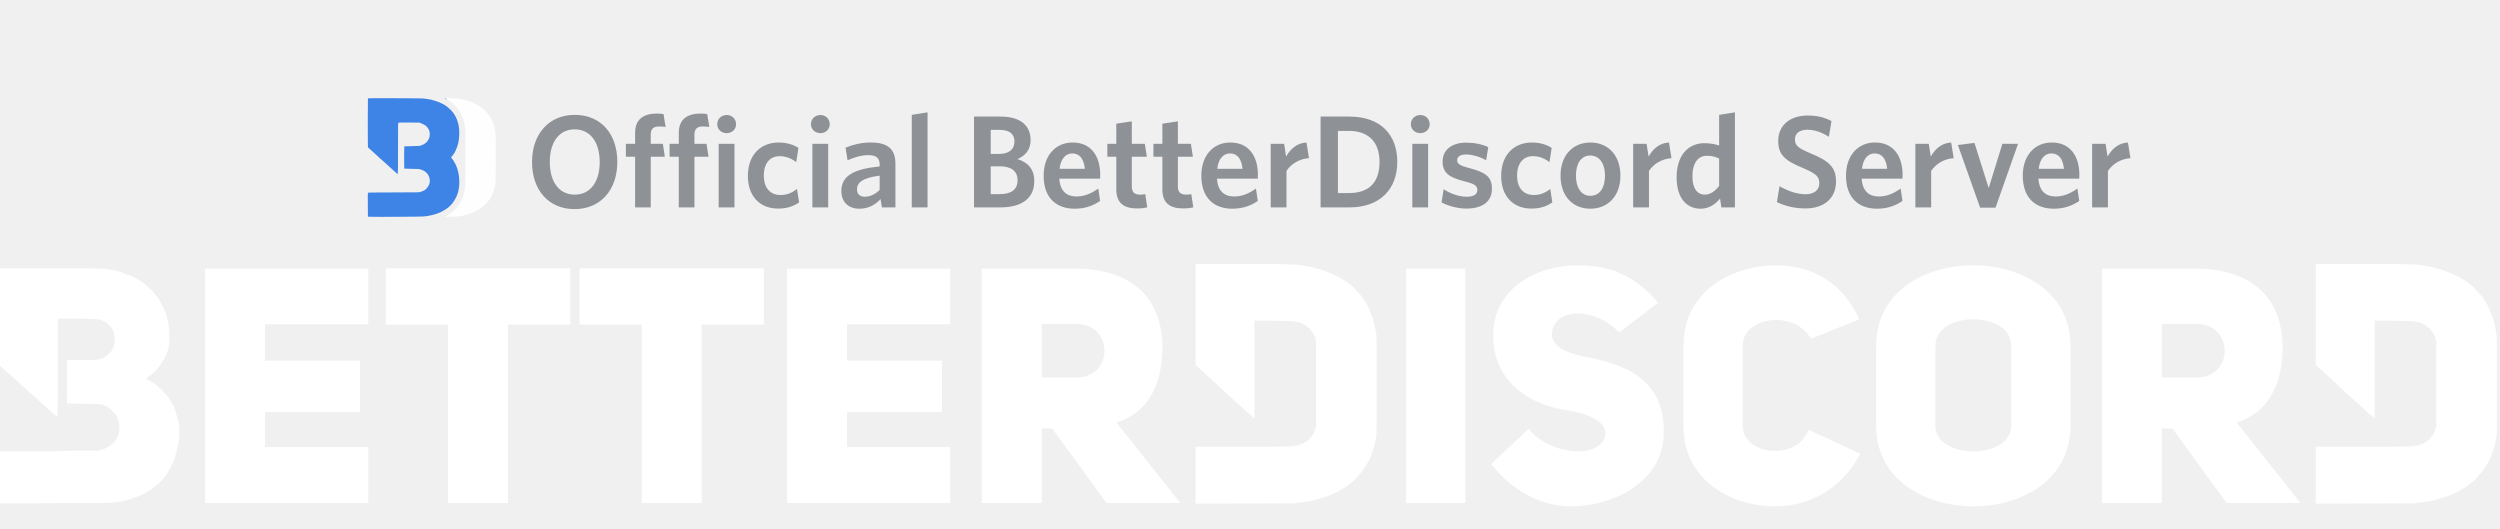
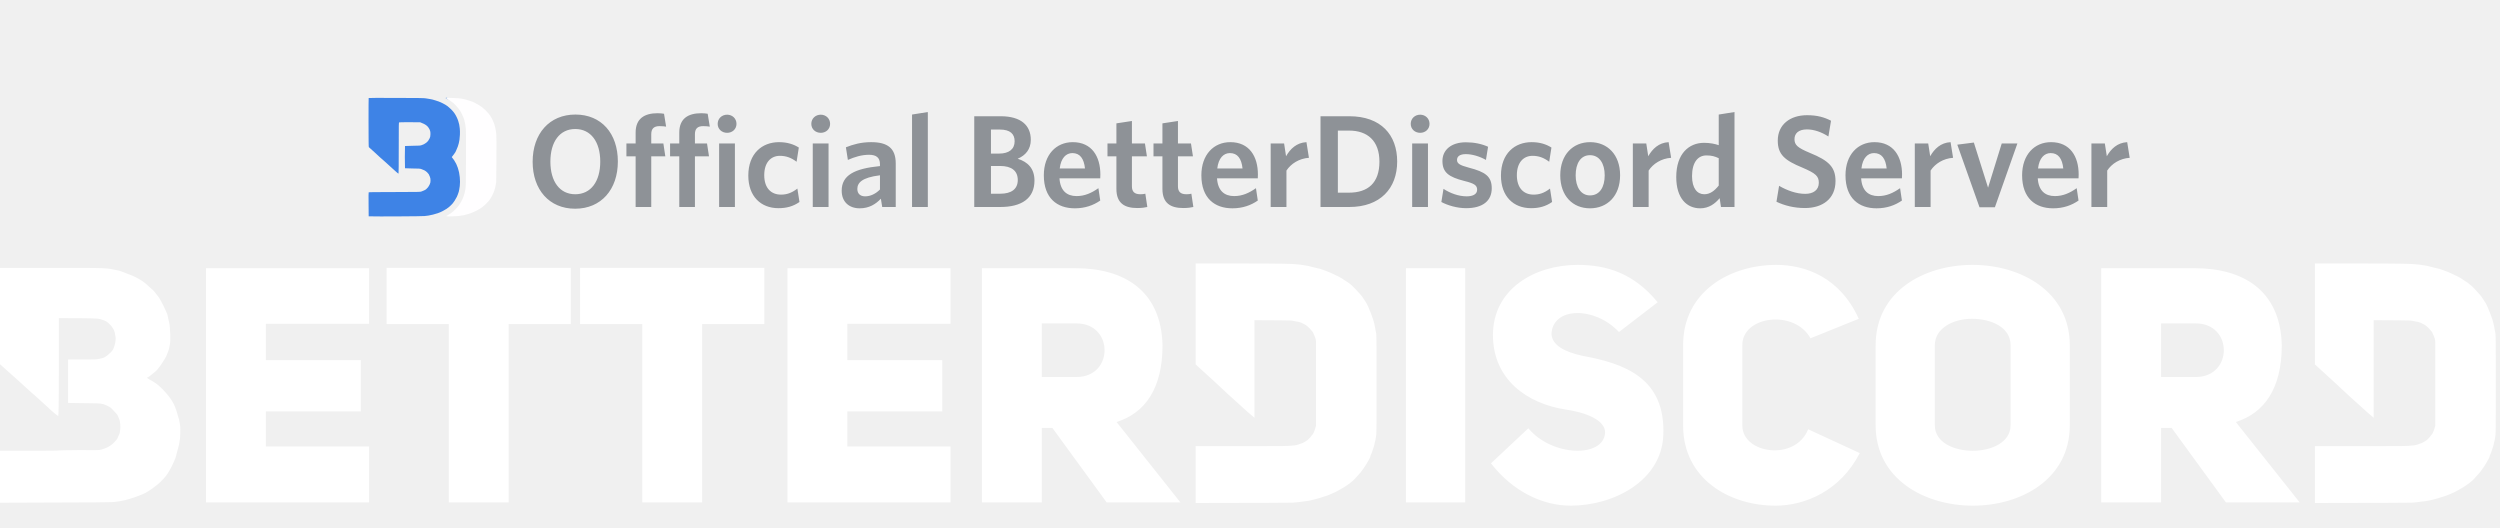
- <svg xmlns="http://www.w3.org/2000/svg" version="1.2" baseProfile="tiny-ps" viewBox="0 0 1074 227" width="104" height="22">
+ <svg xmlns="http://www.w3.org/2000/svg" version="1.2" baseProfile="tiny-ps" viewBox="0 0 1074 227" width="161" height="34">
  <style>
		tspan { white-space:pre }
		.shp0 { fill: #3e83e6 } 
		.shp1 { fill: #fffeff } 
	</style>
  <path id="BetterDiscord " fill="#ffffff" aria-label="BetterDiscord" d="M11.52 115.2L-0.78 115.2L-0.78 156.3C7.35 163.53 11.03 166.93 12.77 168.52C14.64 170.05 17.76 173.04 20.2 175.19C22.42 177.34 24.43 178.87 24.57 178.87C24.71 178.87 24.85 174.5 24.85 157.83L24.85 136.79C40.19 136.79 41.79 136.93 42.62 137.21C43.32 137.35 44.5 137.83 45.05 138.11C45.61 138.39 46.58 139.22 47.07 139.78C47.62 140.33 48.18 141.37 48.46 141.79C48.73 142.35 49.01 143.18 49.01 143.8C49.15 144.36 49.29 145.19 49.29 145.61C49.29 146.03 49.15 147.07 49.01 147.76C48.87 148.46 48.46 149.64 48.18 150.19C47.9 150.75 47.07 151.72 46.44 152.14C45.89 152.76 45.05 153.32 44.5 153.6C44.08 153.87 42.9 154.15 42.21 154.29C41.24 154.57 39.36 154.57 34.78 154.57L28.81 154.57L28.81 173.25C42.49 173.39 42.49 173.39 44.08 173.8C44.92 174.08 46.17 174.64 46.79 175.05C47.48 175.47 48.32 176.51 48.73 176.93C49.15 177.34 49.92 178.18 50.19 178.73C50.47 179.36 50.89 180.33 51.03 180.89C51.17 181.44 51.3 182.76 51.3 183.45C51.3 184.15 51.17 185.61 51.03 186.16C50.75 186.72 50.33 187.83 50.05 188.45C49.78 189.01 48.87 189.98 48.18 190.68C47.48 191.3 46.44 192 45.89 192.27C45.33 192.55 44.22 192.97 43.32 193.25C41.93 193.66 41.24 193.52 33.39 193.52C28.81 193.52 24.99 193.66 24.99 193.66C24.99 193.8 19.29 193.8 12.21 193.8L-0.78 193.8L-0.78 216.16C44.64 216.02 47.76 216.02 49.43 215.74C50.47 215.61 52.28 215.33 53.32 215.05C54.29 214.77 56.16 214.29 57.28 213.87C58.39 213.45 60.4 212.76 61.23 212.34C62.28 211.92 63.8 210.88 64.84 210.19C65.82 209.49 67.34 208.31 68.25 207.48C69.08 206.65 70.54 205.19 71.09 204.36C71.79 203.52 72.76 201.65 73.39 200.54C73.94 199.22 74.91 197.41 75.19 196.23C75.47 195.12 75.89 193.52 76.16 192.55C76.51 191.58 76.79 189.7 76.93 188.59C77.07 187.41 77.07 185.47 77.07 184.29C77.07 183.18 76.79 181.44 76.51 180.33C76.16 179.36 75.75 177.76 75.47 176.79C75.19 175.89 74.64 174.5 74.36 173.94C74.08 173.39 73.39 172.07 72.62 171.09C71.93 170.05 70.54 168.52 69.64 167.55C68.66 166.51 67.34 165.4 66.79 164.98C66.09 164.57 64.84 163.66 63.94 163.25C62.55 162.41 62.55 162.41 62.97 162.28C63.25 162.28 64.08 161.58 64.84 160.96C65.68 160.4 66.79 159.43 67.34 158.73C67.97 157.97 68.8 156.86 69.22 156.16C69.64 155.47 70.54 154.15 70.96 153.32C71.37 152.41 71.93 150.89 72.21 150.05C72.48 148.73 72.76 147.62 72.76 146.03C72.76 144.92 72.76 142.76 72.62 141.65C72.62 140.47 72.34 138.67 72.07 137.83C71.79 136.79 71.65 135.54 71.37 134.85C71.09 134.08 70.33 132.56 69.77 131.37C69.22 130.26 68.39 128.67 67.83 127.83C67.21 127 66.23 125.89 65.82 125.26C65.4 124.71 64.08 123.74 63.39 123.04C62.69 122.28 61.37 121.31 60.82 120.89C60.12 120.47 58.73 119.57 57.83 119.15C57 118.74 55.4 118.04 54.43 117.76C53.46 117.35 51.86 116.72 51.03 116.45C50.05 116.17 48.18 115.89 46.93 115.61C44.78 115.33 43.94 115.2 34.22 115.2ZM113.86 139.21L158.23 139.21L158.23 115.32L88.12 115.32L88.12 216L158.23 216L158.23 191.97L113.86 191.97L113.86 176.89L154.68 176.89L154.68 154.85L113.86 154.85ZM244.98 139.35L244.98 115.17L165.77 115.17L165.77 139.35L192.5 139.35L192.5 216L218.24 216L218.24 139.35ZM328.17 139.35L328.17 115.17L248.96 115.17L248.96 139.35L275.7 139.35L275.7 216L301.44 216L301.44 139.35ZM363.87 139.21L408.24 139.21L408.24 115.32L338.13 115.32L338.13 216L408.24 216L408.24 191.97L363.87 191.97L363.87 176.89L404.68 176.89L404.68 154.85L363.87 154.85ZM475.36 216L507.07 216L479.63 181.44C491.86 177.6 499.39 167.08 499.39 148.45C498.82 124.84 482.75 115.32 461.99 115.32L421.75 115.32L421.75 216L447.49 216L447.49 184L452.04 184ZM447.49 162.1L447.49 139.06L462.42 139.06C478.49 139.06 478.49 162.1 462.42 162.1ZM513.63 135.1L513.63 135.1L513.63 156.69C519.88 162.39 524.26 166.34 527.52 169.47C530.79 172.45 534.81 176.07 536.2 177.32C537.66 178.57 538.91 179.61 538.91 179.61L538.91 158.57L538.91 137.67C549.19 137.67 553.01 137.8 553.98 137.8C555.02 137.8 556.27 138.08 556.83 138.22C557.38 138.22 558.56 138.5 559.12 138.78C559.67 139.05 560.51 139.47 560.99 139.75C561.41 140.03 562.24 140.79 562.66 141.21C563.07 141.62 563.63 142.32 563.98 142.73C564.26 143.22 564.53 144.05 564.81 144.61C565.09 145.16 565.37 146.21 565.37 146.76L565.37 165.37L565.37 183.15C564.95 184.75 564.53 185.72 564.26 186.27C563.98 186.83 563.21 187.52 562.94 188.01C562.52 188.43 562.1 188.98 561.69 189.26C561.41 189.54 560.51 189.95 560.09 190.23C559.67 190.58 558.7 190.72 558.14 190.99C557.52 191.27 556.27 191.55 555.44 191.55C553.98 191.83 550.71 191.83 533.63 191.83L513.63 191.83L513.63 216.27C544.05 216.27 553.84 216.13 555.16 216.13C556.27 216.13 558.14 215.85 559.12 215.72C560.09 215.58 561.82 215.44 562.94 215.16C564.12 214.88 565.92 214.47 566.96 214.12C567.94 213.84 569.46 213.28 570.37 213.01C571.06 212.73 572.8 212.04 573.91 211.48C575.16 210.85 576.75 209.88 577.45 209.47C578.14 209.05 579.46 208.15 580.16 207.59C580.85 207.04 582.03 206.06 582.59 205.3C583.14 204.74 584.11 203.63 584.6 203.08C585.02 202.52 585.57 201.76 585.85 201.34C586.13 200.92 586.82 199.95 587.24 199.19C587.73 198.49 588.14 197.52 588.42 197.11C588.7 196.69 588.84 195.65 589.11 195.23C589.39 194.81 589.67 193.7 589.95 192.94C590.23 192.24 590.57 190.99 590.71 190.09C590.99 189.26 591.13 187.87 591.27 187.11C591.41 186 591.41 181.76 591.41 165.37C591.41 149.61 591.41 144.61 591.27 143.5C591.13 142.73 590.85 141.35 590.71 140.51C590.57 139.61 590.23 138.22 589.95 137.39C589.67 136.62 589.25 135.37 588.98 134.68C588.7 133.92 588.14 132.67 587.86 131.97C587.59 131.21 586.96 130.1 586.55 129.54C586.27 128.99 585.43 127.94 585.02 127.25C584.39 126.55 583.28 125.24 582.45 124.4C581.75 123.57 580.3 122.25 579.32 121.56C578.28 120.86 576.89 120.03 576.34 119.61C575.78 119.26 574.46 118.57 573.49 118.15C572.66 117.74 571.2 117.04 570.37 116.76C569.46 116.42 568.07 115.86 567.1 115.58C566.06 115.31 564.53 115.03 563.63 114.75C562.8 114.47 561.41 114.19 560.37 114.06C559.39 113.92 557.87 113.64 556.96 113.64C555.85 113.43 549.6 113.29 534.53 113.29L513.63 113.29ZM629.52 115.32L604.06 115.32L604.06 216L629.52 216ZM640.61 199.22C649.99 211.31 662.79 217.42 674.88 217.42C693.37 217.42 713.85 206.76 714.7 187.27C715.84 162.53 697.92 156.27 680 153C672.18 151.29 666.92 148.45 666.63 143.62C667.06 131.95 685.12 131.53 695.64 142.76L712.28 129.96C701.9 117.31 690.1 113.89 677.87 113.89C659.38 113.89 641.46 124.27 641.46 144.04C641.46 163.24 656.25 173.48 672.46 176.04C680.71 177.18 689.95 180.45 689.67 186.14C688.96 196.94 666.77 196.37 656.68 184.14ZM776.99 184.57C771.44 198.51 748.69 195.1 748.69 183.01L748.69 148.31C748.69 135.79 771.16 132.95 777.98 145.46L798.75 137.07C790.64 119.15 775.71 113.89 763.34 113.89C743.14 113.89 723.23 125.55 723.23 148.31L723.23 183.01C723.23 205.9 743.14 217.42 762.91 217.42C775.57 217.42 790.78 211.16 799.17 194.81ZM806 182.87C806 205.9 826.9 217.42 847.81 217.42C868.71 217.42 889.48 205.9 889.48 182.87L889.48 148.45C889.48 125.41 868.57 113.89 847.67 113.89C826.76 113.89 806 125.27 806 148.45ZM831.45 148.45C831.45 141.06 839.42 137.07 847.38 137.07C855.63 137.07 864.02 140.63 864.02 148.45L864.02 182.87C864.02 190.12 855.91 193.82 847.81 193.82C839.7 193.82 831.45 190.26 831.45 182.87ZM956.6 216L988.31 216L960.87 181.44C973.1 177.6 980.63 167.08 980.63 148.45C980.06 124.84 963.99 115.32 943.23 115.32L902.99 115.32L902.99 216L928.73 216L928.73 184L933.28 184ZM928.73 162.1L928.73 139.06L943.66 139.06C959.73 139.06 959.73 162.1 943.66 162.1ZM994.87 135.1L994.87 135.1L994.87 156.69C1001.12 162.39 1005.5 166.34 1008.76 169.47C1012.02 172.45 1016.05 176.07 1017.44 177.32C1018.9 178.57 1020.15 179.61 1020.15 179.61L1020.15 158.57L1020.15 137.67C1030.43 137.67 1034.25 137.8 1035.22 137.8C1036.26 137.8 1037.51 138.08 1038.06 138.22C1038.62 138.22 1039.8 138.5 1040.36 138.78C1040.91 139.05 1041.74 139.47 1042.23 139.75C1042.65 140.03 1043.48 140.79 1043.9 141.21C1044.31 141.62 1044.87 142.32 1045.22 142.73C1045.49 143.22 1045.77 144.05 1046.05 144.61C1046.33 145.16 1046.61 146.21 1046.61 146.76L1046.61 165.37L1046.61 183.15C1046.19 184.75 1045.77 185.72 1045.49 186.27C1045.22 186.83 1044.45 187.52 1044.17 188.01C1043.76 188.43 1043.34 188.98 1042.93 189.26C1042.65 189.54 1041.74 189.95 1041.33 190.23C1040.91 190.58 1039.94 190.72 1039.38 190.99C1038.76 191.27 1037.51 191.55 1036.68 191.55C1035.22 191.83 1031.95 191.83 1014.87 191.83L994.87 191.83L994.87 216.27C1025.29 216.27 1035.08 216.13 1036.4 216.13C1037.51 216.13 1039.38 215.85 1040.36 215.72C1041.33 215.58 1043.06 215.44 1044.17 215.16C1045.36 214.88 1047.16 214.47 1048.2 214.12C1049.17 213.84 1050.7 213.28 1051.61 213.01C1052.3 212.73 1054.04 212.04 1055.15 211.48C1056.4 210.85 1057.99 209.88 1058.69 209.47C1059.38 209.05 1060.7 208.15 1061.4 207.59C1062.09 207.04 1063.27 206.06 1063.83 205.3C1064.38 204.74 1065.35 203.63 1065.84 203.08C1066.26 202.52 1066.81 201.76 1067.09 201.34C1067.37 200.92 1068.06 199.95 1068.48 199.19C1068.96 198.49 1069.38 197.52 1069.66 197.11C1069.94 196.69 1070.08 195.65 1070.35 195.23C1070.63 194.81 1070.91 193.7 1071.19 192.94C1071.46 192.24 1071.81 190.99 1071.95 190.09C1072.23 189.26 1072.37 187.87 1072.51 187.11C1072.65 186 1072.65 181.76 1072.65 165.37C1072.65 149.61 1072.65 144.61 1072.51 143.5C1072.37 142.73 1072.09 141.35 1071.95 140.51C1071.81 139.61 1071.46 138.22 1071.19 137.39C1070.91 136.62 1070.49 135.37 1070.21 134.68C1069.94 133.92 1069.38 132.67 1069.1 131.97C1068.83 131.21 1068.2 130.1 1067.78 129.54C1067.51 128.99 1066.67 127.94 1066.26 127.25C1065.63 126.55 1064.52 125.24 1063.69 124.4C1062.99 123.57 1061.53 122.25 1060.56 121.56C1059.52 120.86 1058.13 120.03 1057.58 119.61C1057.02 119.26 1055.7 118.57 1054.73 118.15C1053.9 117.74 1052.44 117.04 1051.61 116.76C1050.7 116.42 1049.31 115.86 1048.34 115.58C1047.3 115.31 1045.77 115.03 1044.87 114.75C1044.04 114.47 1042.65 114.19 1041.61 114.06C1040.63 113.92 1039.11 113.64 1038.2 113.64C1037.09 113.43 1030.84 113.29 1015.77 113.29L994.87 113.29Z" />
  <path id="Official BetterDiscord Server " fill="#8e9297" aria-label="Official BetterDiscord Server" d="M265.2 69.44C265.2 57.39 258.13 49.25 246.94 49.25C235.8 49.25 228.56 57.45 228.56 69.55C228.56 81.59 235.74 89.74 246.83 89.74C258.02 89.74 265.2 81.48 265.2 69.44ZM257.63 69.49C257.63 78.03 253.61 83.52 246.88 83.52C240.21 83.52 236.19 78.03 236.19 69.49C236.19 60.95 240.21 55.47 246.88 55.47C253.55 55.47 257.63 60.95 257.63 69.49ZM285.95 54.45L285.05 48.91C284.37 48.8 283.47 48.68 282.28 48.68C276.68 48.68 272.84 50.95 272.84 57L272.84 61.69L268.88 61.69L268.88 67.23L272.84 67.23L272.84 89L279.56 89L279.56 67.23L285.61 67.23L284.77 61.69L279.56 61.69L279.56 57.67C279.56 55.24 280.81 54.23 283.13 54.23C284.26 54.23 285.28 54.34 285.95 54.45ZM304.73 54.45L303.82 48.91C303.14 48.8 302.24 48.68 301.05 48.68C295.45 48.68 291.61 50.95 291.61 57L291.61 61.69L287.65 61.69L287.65 67.23L291.61 67.23L291.61 89L298.34 89L298.34 67.23L304.39 67.23L303.54 61.69L298.34 61.69L298.34 57.67C298.34 55.24 299.58 54.23 301.9 54.23C303.03 54.23 304.05 54.34 304.73 54.45ZM316.21 53.26C316.21 50.95 314.4 49.31 312.19 49.31C309.93 49.31 308.12 50.95 308.12 53.26C308.12 55.53 309.93 57.11 312.19 57.11C314.4 57.11 316.21 55.53 316.21 53.26ZM315.53 89L315.53 61.69L308.74 61.69L308.74 89ZM343.29 86.85L342.39 81.08C339.84 83.06 337.69 83.68 335.32 83.68C331.19 83.68 328.14 80.97 328.14 75.32C328.14 69.89 330.96 67 334.86 67C337.52 67 339.73 67.8 342.05 69.55L343.01 63.44C340.86 62.08 338.14 61.12 334.47 61.12C327.23 61.12 321.29 65.99 321.29 75.49C321.29 84.42 326.67 89.51 334.24 89.51C337.69 89.51 340.52 88.77 343.29 86.85ZM356.46 53.26C356.46 50.95 354.66 49.31 352.45 49.31C350.19 49.31 348.38 50.95 348.38 53.26C348.38 55.53 350.19 57.11 352.45 57.11C354.66 57.11 356.46 55.53 356.46 53.26ZM355.79 89L355.79 61.69L349 61.69L349 89ZM384.68 89L384.68 70.28C384.68 63.72 381.17 61.12 374.11 61.12C369.75 61.12 366.42 62.08 363.25 63.33L364.1 68.76C367.04 67.46 370.04 66.55 373.2 66.55C376.2 66.55 377.9 67.68 377.9 70.62L377.9 71.41C366.87 72.49 361.44 75.37 361.44 81.99C361.44 86.74 364.55 89.57 369.19 89.57C373.26 89.57 376.09 87.76 378.29 85.44L378.86 89ZM377.9 81.48C376.03 83.35 373.82 84.42 371.51 84.42C369.41 84.42 368.17 83.23 368.17 81.25C368.17 78.65 370.04 76.33 377.9 75.37ZM398.48 89L398.48 48.17L391.69 49.25L391.69 89ZM444.33 77.63C444.33 72.43 441.45 69.61 437.1 68.25C440.49 66.83 442.75 64.18 442.75 60.11C442.75 53.94 438.57 49.98 429.8 49.98L418.44 49.98L418.44 89L429.63 89C438.79 89 444.33 85.32 444.33 77.63ZM435.8 60.73C435.8 64.06 433.48 66.04 429.07 66.04L425.62 66.04L425.62 55.7L429.41 55.7C433.93 55.7 435.8 57.62 435.8 60.73ZM437.15 77.41C437.15 81.31 434.38 83.29 429.63 83.29L425.62 83.29L425.62 71.36L429.52 71.36C434.5 71.36 437.15 73.45 437.15 77.41ZM472.66 75.03C472.66 67.29 468.99 61.12 460.79 61.12C453.66 61.12 448.35 66.5 448.35 75.37C448.35 85.21 454.06 89.57 461.69 89.57C466.1 89.57 469.67 88.26 472.61 86.23L471.82 80.91C468.82 83.01 465.93 84.31 462.43 84.31C458.24 84.31 455.42 81.99 455.08 76.67L472.61 76.67C472.61 76.28 472.66 75.6 472.66 75.03ZM466.05 72.43L455.19 72.43C455.7 67.97 457.91 65.82 460.62 65.82C463.9 65.82 465.6 68.19 466.05 72.43ZM492.85 89L492 83.29C491.38 83.46 490.64 83.52 489.85 83.52C487.25 83.52 486.23 82.33 486.23 80.12L486.23 67.23L492.68 67.23L491.83 61.69L486.23 61.69L486.23 52.02L479.56 53.04L479.56 61.69L475.72 61.69L475.72 67.23L479.56 67.23L479.56 81.25C479.56 87.47 483.18 89.45 488.55 89.45C490.53 89.45 491.78 89.23 492.85 89ZM512.64 89L511.79 83.29C511.17 83.46 510.44 83.52 509.64 83.52C507.04 83.52 506.02 82.33 506.02 80.12L506.02 67.23L512.47 67.23L511.62 61.69L506.02 61.69L506.02 52.02L499.35 53.04L499.35 61.69L495.51 61.69L495.51 67.23L499.35 67.23L499.35 81.25C499.35 87.47 502.97 89.45 508.34 89.45C510.32 89.45 511.57 89.23 512.64 89ZM540.4 75.03C540.4 67.29 536.73 61.12 528.53 61.12C521.4 61.12 516.09 66.5 516.09 75.37C516.09 85.21 521.8 89.57 529.43 89.57C533.84 89.57 537.41 88.26 540.35 86.23L539.56 80.91C536.56 83.01 533.68 84.31 530.17 84.31C525.99 84.31 523.16 81.99 522.82 76.67L540.35 76.67C540.35 76.28 540.4 75.6 540.4 75.03ZM533.79 72.43L522.93 72.43C523.44 67.97 525.65 65.82 528.36 65.82C531.64 65.82 533.34 68.19 533.79 72.43ZM562.34 67.85L561.27 61.12C557.03 61.35 554.31 64.01 552.5 67.17L551.66 61.69L545.89 61.69L545.89 89L552.67 89L552.67 73.34C554.6 70.4 558.1 68.14 562.34 67.85ZM600.28 69.44C600.28 57.96 593.27 49.98 579.7 49.98L567.32 49.98L567.32 89L579.7 89C592.99 89 600.28 81.03 600.28 69.44ZM592.65 69.49C592.65 78.65 587.73 82.84 579.53 82.84L574.78 82.84L574.78 56.15L579.65 56.15C587.45 56.15 592.65 60.5 592.65 69.49ZM614.19 53.26C614.19 50.95 612.38 49.31 610.18 49.31C607.92 49.31 606.11 50.95 606.11 53.26C606.11 55.53 607.92 57.11 610.18 57.11C612.38 57.11 614.19 55.53 614.19 53.26ZM613.52 89L613.52 61.69L606.73 61.69L606.73 89ZM640.94 80.97C640.94 75.83 638.17 73.9 631.1 72.09C627.03 71.02 626.01 70.23 626.01 68.76C626.01 67.23 627.26 66.27 629.8 66.27C632.51 66.27 635.74 67.23 638.45 68.76L639.36 63.1C636.64 61.86 633.36 61.18 629.8 61.18C623.47 61.18 619.74 64.52 619.74 69.21C619.74 74.19 622.51 76.11 629.12 77.8C633.48 78.88 634.66 79.67 634.66 81.59C634.66 83.35 633.08 84.42 630.14 84.42C626.75 84.42 623.13 83.12 620.19 81.2L619.28 86.85C621.88 88.26 625.96 89.51 629.91 89.51C637.09 89.51 640.94 86.34 640.94 80.97ZM666.89 86.85L665.99 81.08C663.44 83.06 661.3 83.68 658.92 83.68C654.79 83.68 651.74 80.97 651.74 75.32C651.74 69.89 654.57 67 658.47 67C661.13 67 663.33 67.8 665.65 69.55L666.61 63.44C664.46 62.08 661.75 61.12 658.07 61.12C650.84 61.12 644.9 65.99 644.9 75.49C644.9 84.42 650.27 89.51 657.85 89.51C661.3 89.51 664.12 88.77 666.89 86.85ZM696.13 75.37C696.13 66.5 690.7 61.12 683.24 61.12C675.83 61.12 670.4 66.5 670.4 75.37C670.4 84.25 675.77 89.57 683.18 89.57C690.64 89.57 696.13 84.25 696.13 75.37ZM689.51 75.37C689.51 80.46 687.36 84.02 683.18 84.02C679.22 84.02 677.02 80.35 677.02 75.37C677.02 70.28 679.16 66.72 683.18 66.72C687.25 66.72 689.51 70.34 689.51 75.37ZM718.07 67.85L716.99 61.12C712.75 61.35 710.04 64.01 708.23 67.17L707.38 61.69L701.61 61.69L701.61 89L708.4 89L708.4 73.34C710.32 70.4 713.83 68.14 718.07 67.85ZM745.32 89L745.32 48.17L738.54 49.25L738.54 62.42C736.9 61.86 734.8 61.41 732.2 61.41C725.87 61.41 720.27 65.93 720.27 76.11C720.27 85.32 724.85 89.57 730.56 89.57C734.35 89.57 737.01 87.53 738.93 85.21L739.5 89ZM738.54 79.78C736.73 82.05 734.8 83.52 732.32 83.52C729.32 83.52 727.06 81.03 727.06 75.71C727.06 69.72 729.66 66.83 733.22 66.83C735.54 66.83 736.84 67.23 738.54 68.02ZM788.75 77.86C788.75 71.81 785.81 69.04 777.78 65.76C772.35 63.5 771.11 62.31 771.11 59.82C771.11 57.45 772.74 55.64 776.48 55.64C779.53 55.64 782.87 56.83 785.69 58.69L786.82 51.91C784 50.44 780.94 49.53 776.53 49.53C769.24 49.53 763.92 53.55 763.92 60.45C763.92 66.5 766.98 68.98 774.55 72.09C780.21 74.52 781.57 75.71 781.57 78.6C781.57 81.71 779.19 83.35 775.74 83.35C771.84 83.35 767.77 81.82 764.49 79.9L763.36 86.74C766.81 88.38 770.88 89.45 775.63 89.45C783.15 89.45 788.75 85.49 788.75 77.86ZM817.36 75.03C817.36 67.29 813.68 61.12 805.48 61.12C798.36 61.12 793.04 66.5 793.04 75.37C793.04 85.21 798.76 89.57 806.39 89.57C810.8 89.57 814.36 88.26 817.3 86.23L816.51 80.91C813.51 83.01 810.63 84.31 807.12 84.31C802.94 84.31 800.11 81.99 799.77 76.67L817.3 76.67C817.3 76.28 817.36 75.6 817.36 75.03ZM810.74 72.43L799.89 72.43C800.4 67.97 802.6 65.82 805.31 65.82C808.59 65.82 810.29 68.19 810.74 72.43ZM839.3 67.85L838.22 61.12C833.98 61.35 831.27 64.01 829.46 67.17L828.61 61.69L822.84 61.69L822.84 89L829.63 89L829.63 73.34C831.55 70.4 835.06 68.14 839.3 67.85ZM866.95 61.69L860.22 61.69L854.34 80.69L848.23 61.29L841.11 62.2L850.66 89.11L857.28 89.11ZM893.3 75.03C893.3 67.29 889.62 61.12 881.42 61.12C874.3 61.12 868.98 66.5 868.98 75.37C868.98 85.21 874.69 89.57 882.33 89.57C886.74 89.57 890.3 88.26 893.24 86.23L892.45 80.91C889.45 83.01 886.57 84.31 883.06 84.31C878.88 84.31 876.05 81.99 875.71 76.67L893.24 76.67C893.24 76.28 893.3 75.6 893.3 75.03ZM886.68 72.43L875.83 72.43C876.33 67.97 878.54 65.82 881.25 65.82C884.53 65.82 886.23 68.19 886.68 72.43ZM915.24 67.85L914.16 61.12C909.92 61.35 907.21 64.01 905.4 67.17L904.55 61.69L898.78 61.69L898.78 89L905.57 89L905.57 73.34C907.49 70.4 911 68.14 915.24 67.85Z" />
  <g id="Folder 1">
    <path id="Path 1" class="shp0" d="M191.26 42.06C191.18 42.11 191.14 42.17 191.16 42.19C191.19 42.22 191.5 42.39 191.86 42.58C192.22 42.76 192.41 42.83 192.29 42.73C192.16 42.62 191.91 42.48 191.75 42.4C191.58 42.32 191.44 42.21 191.44 42.16C191.44 42.11 191.62 42.05 191.84 42.04L192.24 42.01C191.59 41.98 191.33 42.02 191.26 42.06ZM158.06 42.15C158.02 42.2 157.99 46.94 158 52.69C158.01 60.88 158.04 63.15 158.13 63.26C158.2 63.33 158.58 63.68 158.99 64.04C159.41 64.4 160.22 65.14 160.81 65.68C161.4 66.23 162.13 66.9 162.44 67.19C162.75 67.47 163.07 67.76 163.15 67.84C163.24 67.92 163.58 68.21 163.9 68.49C164.23 68.78 164.73 69.21 165.01 69.47C165.3 69.72 165.99 70.35 166.56 70.88C167.12 71.4 167.94 72.14 168.38 72.53C168.82 72.92 169.32 73.37 169.5 73.54C169.68 73.71 170.05 74.04 170.32 74.27C170.64 74.55 170.85 74.67 170.9 74.61C170.96 74.55 170.99 70.33 170.99 63.62C170.99 52.81 171 52.71 171.18 52.62C171.3 52.56 172.98 52.54 175.78 52.55L180.19 52.57C181.72 53.16 182.3 53.47 182.7 53.78C183.05 54.04 183.48 54.44 183.64 54.67C183.81 54.91 184.05 55.28 184.18 55.52C184.3 55.75 184.46 56.17 184.53 56.45C184.61 56.78 184.64 57.3 184.61 57.9C184.57 58.67 184.52 58.93 184.29 59.43C184.14 59.76 183.85 60.26 183.65 60.53C183.44 60.8 183.04 61.2 182.76 61.41C182.48 61.62 182.04 61.9 181.78 62.03C181.52 62.16 181.04 62.35 180.71 62.45C180.17 62.61 179.74 62.64 176.92 62.68C175.18 62.7 173.72 62.75 173.68 62.78C173.64 62.82 173.61 64.97 173.61 67.56C173.61 70.15 173.64 72.31 173.68 72.34C173.72 72.38 175.16 72.42 176.88 72.44C179.77 72.47 180.05 72.49 180.66 72.68C181.02 72.79 181.61 73.03 181.97 73.21C182.33 73.39 182.84 73.75 183.12 74.02C183.4 74.3 183.74 74.69 183.88 74.89C184.02 75.1 184.25 75.6 184.39 76.01C184.6 76.61 184.65 76.93 184.65 77.6C184.65 78.34 184.61 78.53 184.34 79.19C184.17 79.6 183.82 80.2 183.56 80.53C183.3 80.86 182.96 81.21 182.81 81.32C182.65 81.42 182.51 81.53 182.48 81.56C182.45 81.59 182.18 81.73 181.87 81.88C181.56 82.03 181.04 82.24 180.71 82.35C180.1 82.54 179.99 82.54 169.13 82.57C160.37 82.59 158.14 82.61 158.06 82.71C158 82.79 157.98 84.59 158.02 87.92L158.06 93.01C160.16 93.08 165.35 93.07 170.95 93.04C177.14 93.01 181.51 92.95 182.11 92.89C182.65 92.83 183.4 92.74 183.79 92.68C184.17 92.62 185.05 92.43 185.75 92.26C186.44 92.09 187.37 91.82 187.8 91.66C188.24 91.49 188.85 91.25 189.16 91.11C189.46 90.98 189.78 90.82 189.86 90.76C189.93 90.7 190.17 90.57 190.37 90.48C190.58 90.38 191.04 90.12 191.4 89.88C191.76 89.65 192.26 89.29 192.52 89.08C192.77 88.87 193.17 88.51 193.4 88.28C193.64 88.04 193.96 87.71 194.12 87.54C194.28 87.36 194.67 86.82 195 86.33C195.32 85.84 195.77 85.06 195.99 84.6C196.21 84.14 196.39 83.7 196.39 83.62C196.39 83.54 196.46 83.33 196.55 83.16C196.64 82.98 196.74 82.68 196.78 82.5C196.81 82.32 196.91 81.88 196.99 81.52C197.07 81.16 197.18 80.47 197.23 79.98C197.28 79.49 197.32 78.67 197.33 78.16C197.33 77.65 197.28 76.76 197.23 76.2C197.18 75.63 197.05 74.73 196.94 74.19C196.83 73.65 196.6 72.77 196.42 72.23C196.24 71.69 195.92 70.91 195.72 70.5C195.51 70.09 195.22 69.58 195.07 69.36C194.93 69.14 194.8 68.93 194.8 68.89C194.8 68.85 194.57 68.55 194.29 68.21C194.01 67.88 193.78 67.58 193.78 67.54C193.78 67.5 193.88 67.37 194 67.26C194.12 67.14 194.48 66.68 194.79 66.23C195.11 65.78 195.37 65.39 195.37 65.37C195.37 65.34 195.54 64.97 195.74 64.55C195.95 64.13 196.24 63.42 196.39 62.99C196.54 62.55 196.73 61.92 196.81 61.58C196.88 61.25 197.01 60.6 197.09 60.14C197.17 59.67 197.26 58.67 197.29 57.9C197.33 57.03 197.31 56.05 197.24 55.33C197.18 54.69 197.07 53.89 196.99 53.55C196.91 53.22 196.73 52.55 196.58 52.06C196.43 51.57 196.12 50.79 195.88 50.33C195.65 49.87 195.4 49.41 195.34 49.31C195.28 49.21 195.04 48.85 194.82 48.51C194.59 48.18 193.98 47.48 193.46 46.96C192.94 46.45 192.27 45.86 191.98 45.66C191.68 45.46 191.26 45.18 191.04 45.03C190.83 44.89 190.23 44.57 189.72 44.32C189.2 44.06 188.53 43.77 188.22 43.66C187.91 43.55 187.22 43.32 186.68 43.15C186.14 42.98 185.58 42.81 185.42 42.78C185.27 42.75 184.81 42.66 184.39 42.58C183.98 42.5 183.19 42.37 182.62 42.29C181.73 42.15 180.07 42.13 169.86 42.1C162.14 42.07 158.1 42.09 158.06 42.15Z" />
    <path id="Path 2" class="shp1" d="M191.45 42.15C191.45 42.21 191.52 42.28 191.61 42.32C191.7 42.35 192.3 42.74 192.94 43.17C193.58 43.61 194.27 44.12 194.48 44.3C194.68 44.48 195.14 44.93 195.49 45.29C195.84 45.65 196.31 46.2 196.54 46.5C196.76 46.81 197.02 47.16 197.12 47.29C197.21 47.41 197.35 47.62 197.44 47.75C197.52 47.89 197.74 48.25 197.91 48.56C198.09 48.87 198.3 49.31 198.38 49.54C198.46 49.77 198.63 50.17 198.76 50.43C198.88 50.68 199.03 51.06 199.09 51.27C199.14 51.47 199.24 51.85 199.29 52.11C199.35 52.36 199.43 52.76 199.48 52.99C199.54 53.22 199.62 53.64 199.66 53.93C199.71 54.21 199.79 54.9 199.85 55.47C199.92 56.18 199.94 60.08 199.91 68.21C199.88 78.37 199.85 80.05 199.72 80.82C199.64 81.31 199.54 81.94 199.49 82.22C199.44 82.5 199.33 82.97 199.24 83.25C199.15 83.53 198.97 84.1 198.84 84.51C198.71 84.92 198.55 85.32 198.49 85.4C198.43 85.47 198.33 85.68 198.27 85.86C198.21 86.04 197.96 86.53 197.7 86.94C197.44 87.35 197.16 87.81 197.07 87.95C196.98 88.1 196.7 88.48 196.44 88.79C196.19 89.11 195.71 89.64 195.37 89.97C195.03 90.31 194.59 90.73 194.39 90.91C194.18 91.08 193.7 91.46 193.31 91.73C192.93 92.01 192.45 92.32 192.25 92.43C192.05 92.54 191.78 92.69 191.64 92.76C191.41 92.88 191.41 92.89 191.58 92.98C191.7 93.04 192.52 93.06 193.78 93.02C194.88 92.99 196.16 92.93 196.63 92.89C197.09 92.84 197.53 92.77 197.61 92.74C197.68 92.71 197.94 92.66 198.17 92.64C198.4 92.62 198.79 92.56 199.04 92.52C199.29 92.48 199.51 92.41 199.53 92.38C199.55 92.34 199.66 92.31 199.78 92.3C199.89 92.3 200.32 92.19 200.74 92.06C201.15 91.93 201.71 91.74 202 91.63C202.28 91.53 202.82 91.31 203.21 91.15C203.59 90.99 204.37 90.61 204.94 90.3C205.5 90 206.32 89.48 206.76 89.16C207.2 88.83 207.85 88.29 208.21 87.94C208.57 87.6 209.06 87.09 209.31 86.8C209.56 86.52 209.83 86.2 209.93 86.1C210.02 85.99 210.26 85.64 210.46 85.3C210.65 84.97 210.89 84.57 210.98 84.42C211.07 84.26 211.25 83.93 211.37 83.67C211.49 83.41 211.68 82.99 211.78 82.73C211.89 82.48 212.04 82.06 212.12 81.8C212.19 81.54 212.34 81.04 212.44 80.68C212.54 80.32 212.67 79.71 212.72 79.33C212.78 78.94 212.85 78.44 212.89 78.21C212.92 77.97 212.97 73.52 212.99 68.31C213.02 61.81 213 58.49 212.93 57.76C212.87 57.17 212.75 56.28 212.67 55.8C212.59 55.31 212.46 54.75 212.39 54.56C212.32 54.37 212.29 54.21 212.31 54.21C212.34 54.21 212.19 53.71 211.98 53.11C211.76 52.51 211.4 51.66 211.17 51.22C210.94 50.78 210.6 50.2 210.42 49.91C210.24 49.63 209.85 49.1 209.55 48.75C209.26 48.39 208.67 47.75 208.24 47.34C207.81 46.93 207.21 46.4 206.9 46.16C206.59 45.93 206 45.53 205.59 45.27C205.18 45.02 204.49 44.63 204.05 44.41C203.61 44.19 203.13 43.95 202.98 43.87C202.82 43.79 202.19 43.56 201.58 43.36C200.96 43.16 200.22 42.93 199.94 42.85C199.66 42.77 199.24 42.66 199.01 42.62C198.78 42.57 198.31 42.49 197.98 42.43C197.65 42.38 197.02 42.3 196.58 42.25C196.14 42.2 194.81 42.13 193.62 42.1C192.11 42.07 191.46 42.08 191.45 42.15Z" />
  </g>
</svg>
